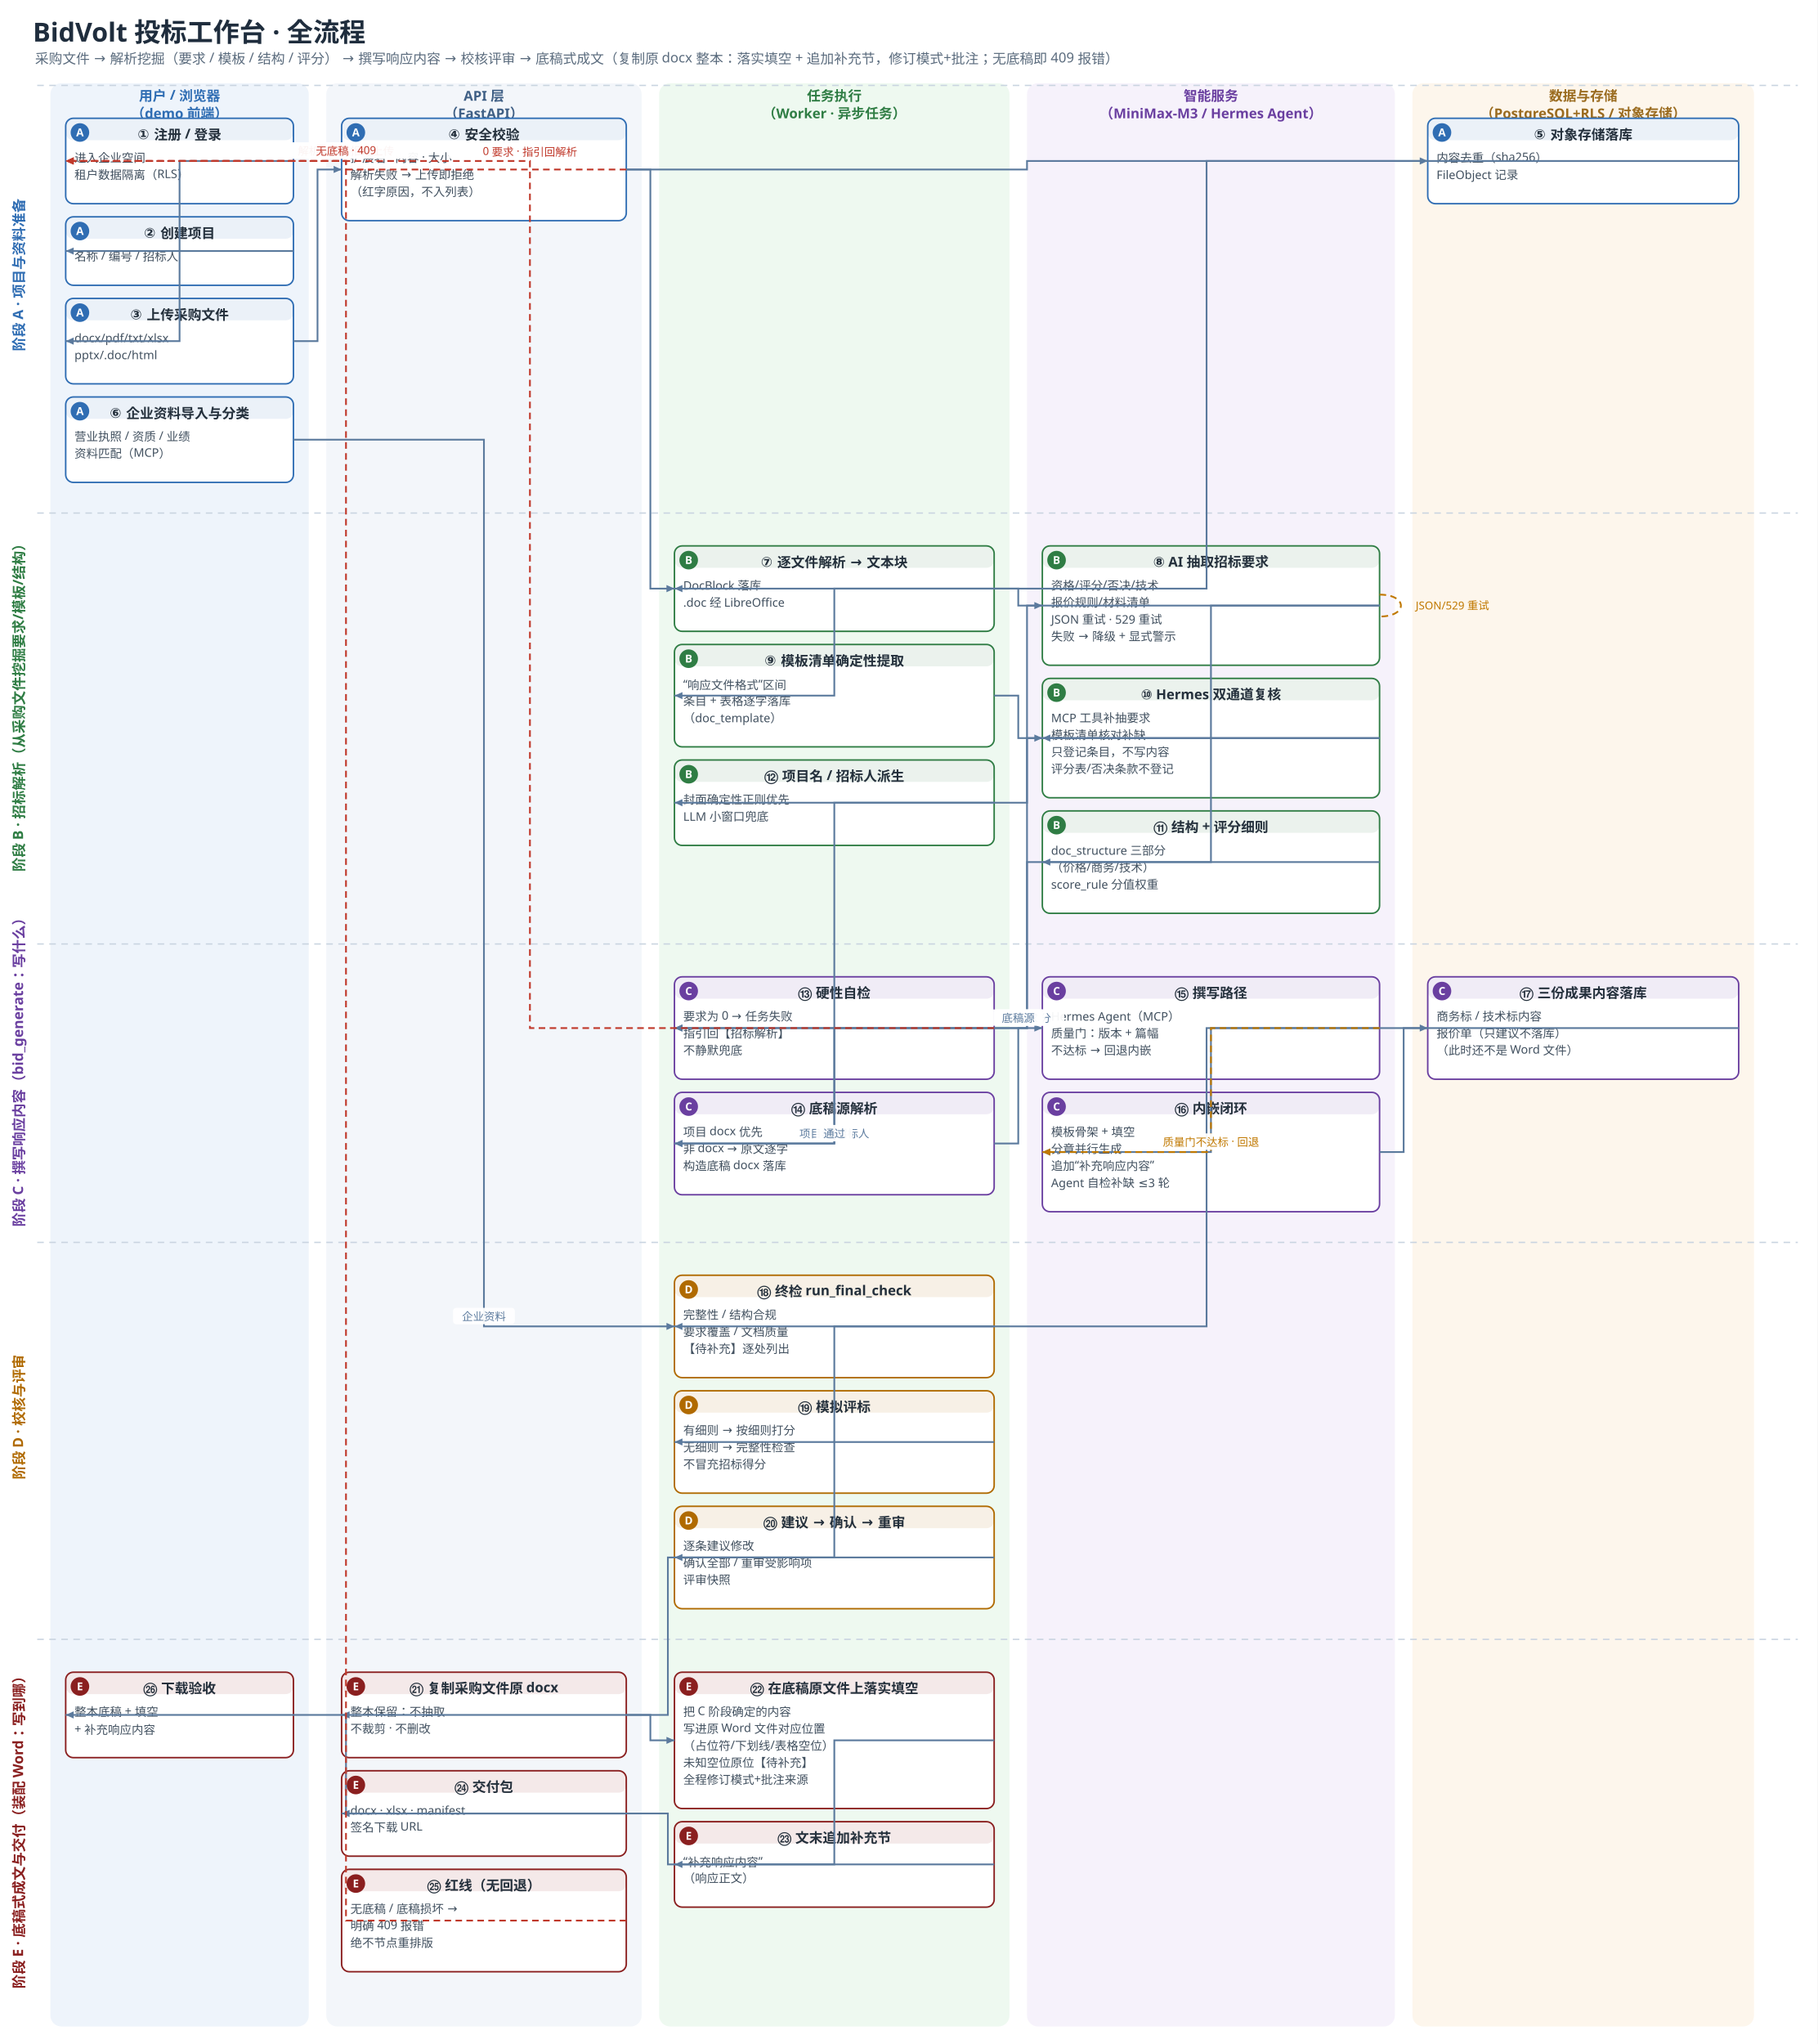
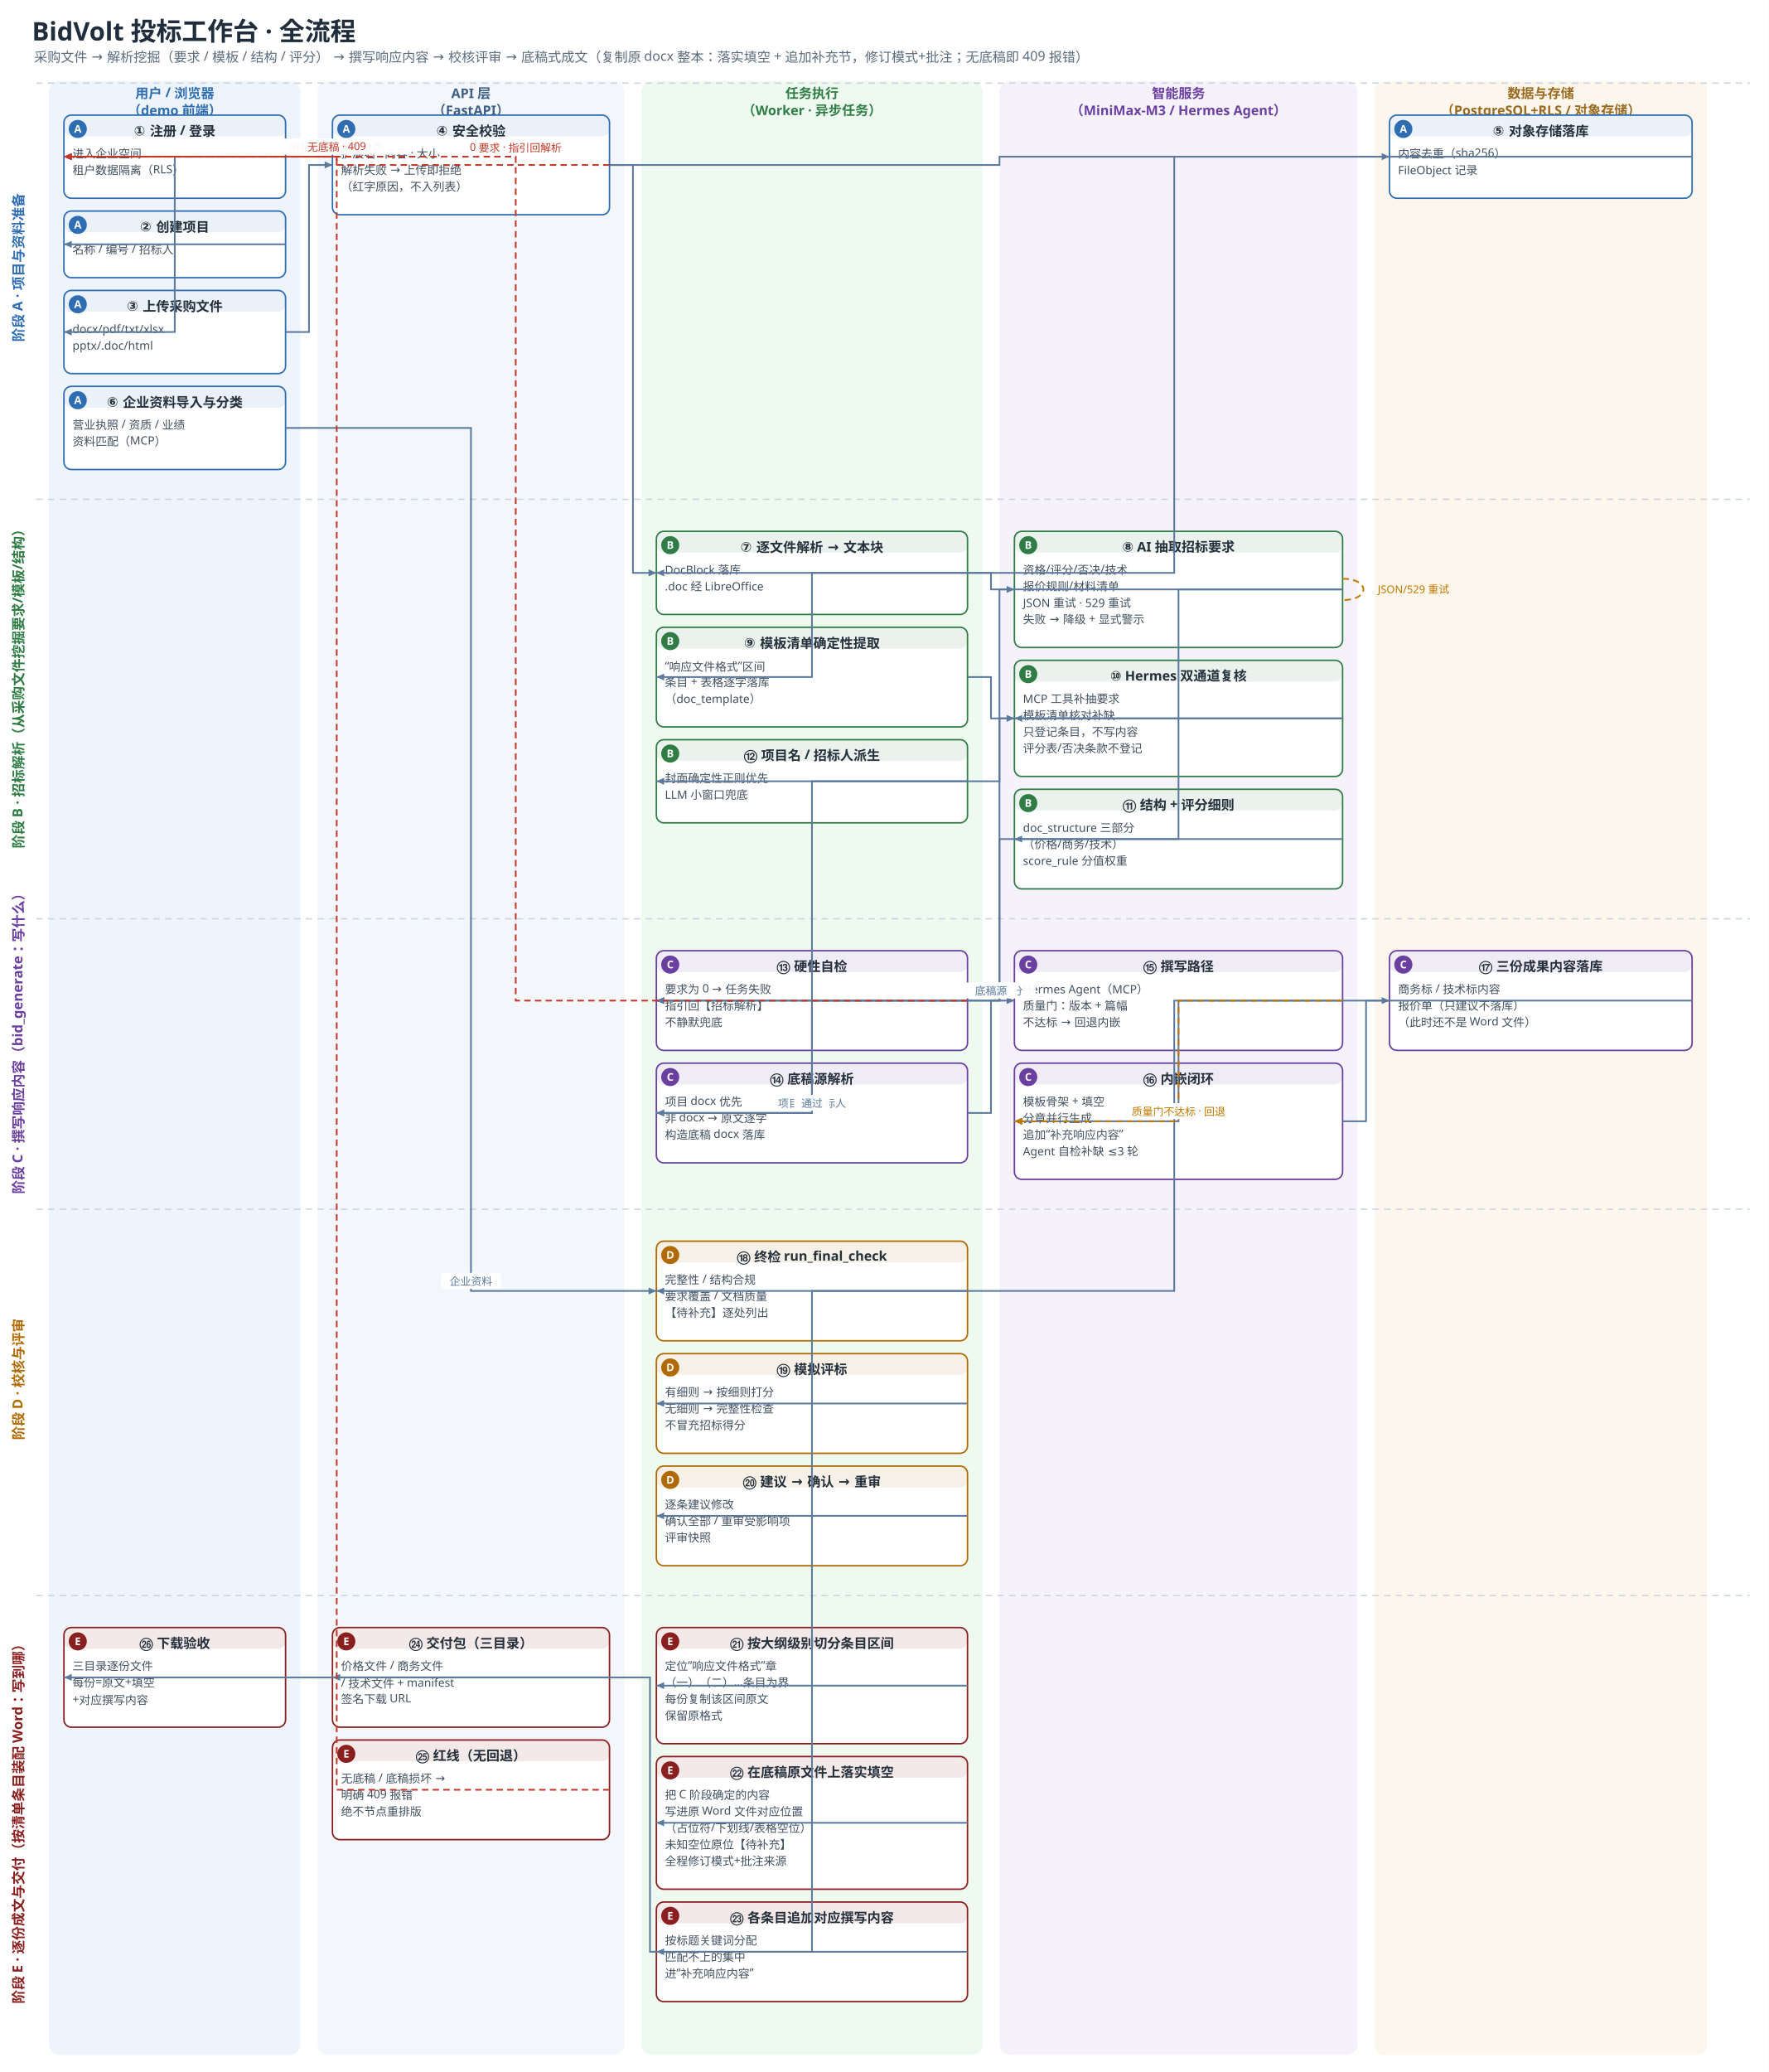
- <svg xmlns="http://www.w3.org/2000/svg" width="1660" height="1866.5" viewBox="0 0 1660 1866.5" font-family="Microsoft YaHei, SimHei, PingFang SC, sans-serif">
-   <rect x="0" y="0" width="1660" height="1866.5" fill="#ffffff" />
+ <svg xmlns="http://www.w3.org/2000/svg" width="1660" height="1944.0" viewBox="0 0 1660 1944.0" font-family="Microsoft YaHei, SimHei, PingFang SC, sans-serif">
+   <rect x="0" y="0" width="1660" height="1944.0" fill="#ffffff" />
  <text x="30" y="38" font-size="24" font-weight="bold" fill="#1f2d3d">BidVolt 投标工作台 · 全流程</text>
  <text x="32" y="58" font-size="12.5" fill="#5a6b7d">采购文件 → 解析挖掘（要求 / 模板 / 结构 / 评分） → 撰写响应内容 → 校核评审 → 底稿式成文（复制原 docx 整本：落实填空 + 追加补充节，修订模式+批注；无底稿即 409 报错）</text>
-   <rect x="46" y="76" width="236" height="1774.5" rx="10" fill="#eef4fb" />
+   <rect x="46" y="76" width="236" height="1852.0" rx="10" fill="#eef4fb" />
  <text x="164.0" y="92" font-size="12.5" font-weight="bold" fill="#2f6db3" text-anchor="middle">用户 / 浏览器</text>
  <text x="164.0" y="108" font-size="12.5" font-weight="bold" fill="#2f6db3" text-anchor="middle">（demo 前端）</text>
-   <rect x="298" y="76" width="288" height="1774.5" rx="10" fill="#f3f6fa" />
+   <rect x="298" y="76" width="288" height="1852.0" rx="10" fill="#f3f6fa" />
  <text x="442.0" y="92" font-size="12.5" font-weight="bold" fill="#3f5f85" text-anchor="middle">API 层</text>
  <text x="442.0" y="108" font-size="12.5" font-weight="bold" fill="#3f5f85" text-anchor="middle">（FastAPI）</text>
-   <rect x="602" y="76" width="320" height="1774.5" rx="10" fill="#eef9f0" />
+   <rect x="602" y="76" width="320" height="1852.0" rx="10" fill="#eef9f0" />
  <text x="762.0" y="92" font-size="12.5" font-weight="bold" fill="#2f7d44" text-anchor="middle">任务执行</text>
  <text x="762.0" y="108" font-size="12.5" font-weight="bold" fill="#2f7d44" text-anchor="middle">（Worker · 异步任务）</text>
-   <rect x="938" y="76" width="336" height="1774.5" rx="10" fill="#f6f2fb" />
+   <rect x="938" y="76" width="336" height="1852.0" rx="10" fill="#f6f2fb" />
  <text x="1106.0" y="92" font-size="12.5" font-weight="bold" fill="#6a3fa0" text-anchor="middle">智能服务</text>
  <text x="1106.0" y="108" font-size="12.5" font-weight="bold" fill="#6a3fa0" text-anchor="middle">（MiniMax-M3 / Hermes Agent）</text>
-   <rect x="1290" y="76" width="312" height="1774.5" rx="10" fill="#fdf6ec" />
+   <rect x="1290" y="76" width="312" height="1852.0" rx="10" fill="#fdf6ec" />
  <text x="1446.0" y="92" font-size="12.5" font-weight="bold" fill="#9a6b1f" text-anchor="middle">数据与存储</text>
  <text x="1446.0" y="108" font-size="12.5" font-weight="bold" fill="#9a6b1f" text-anchor="middle">（PostgreSQL+RLS / 对象存储）</text>
  <line x1="34" y1="78.0" x2="1642" y2="78.0" stroke="#c9d4e0" stroke-width="1.2" stroke-dasharray="6 5" />
  <text transform="rotate(-90 22 251)" x="22" y="251" font-size="13" font-weight="bold" fill="#2f6db3" text-anchor="middle">阶段 A · 项目与资料准备</text>
  <line x1="34" y1="468.5" x2="1642" y2="468.5" stroke="#c9d4e0" stroke-width="1.2" stroke-dasharray="6 5" />
  <text transform="rotate(-90 22 643)" x="22" y="643" font-size="13" font-weight="bold" fill="#2f7d44" text-anchor="middle">阶段 B · 招标解析（从采购文件挖掘要求/模板/结构）</text>
  <line x1="34" y1="862.0" x2="1642" y2="862.0" stroke="#c9d4e0" stroke-width="1.2" stroke-dasharray="6 5" />
  <text transform="rotate(-90 22 976)" x="22" y="976" font-size="13" font-weight="bold" fill="#6a3fa0" text-anchor="middle">阶段 C · 撰写响应内容（bid_generate：写什么）</text>
  <line x1="34" y1="1134.5" x2="1642" y2="1134.5" stroke="#c9d4e0" stroke-width="1.2" stroke-dasharray="6 5" />
  <text transform="rotate(-90 22 1294)" x="22" y="1294" font-size="13" font-weight="bold" fill="#b06a00" text-anchor="middle">阶段 D · 校核与评审</text>
  <line x1="34" y1="1497.0" x2="1642" y2="1497.0" stroke="#c9d4e0" stroke-width="1.2" stroke-dasharray="6 5" />
-   <text transform="rotate(-90 22 1670)" x="22" y="1670" font-size="13" font-weight="bold" fill="#8a1f1f" text-anchor="middle">阶段 E · 底稿式成文与交付（装配 Word：写到哪）</text>
+   <text transform="rotate(-90 22 1708)" x="22" y="1708" font-size="13" font-weight="bold" fill="#8a1f1f" text-anchor="middle">阶段 E · 逐份成文与交付（按清单条目装配 Word：写到哪）</text>
  <rect x="60" y="108.0" width="208" height="78.0" rx="7" fill="#ffffff" stroke="#2f6db3" stroke-width="1.4" />
  <rect x="60" y="108.0" width="208" height="20" rx="7" fill="#2f6db3" opacity="0.10" />
  <text x="164.0" y="127.0" font-size="12.5" font-weight="bold" fill="#24303c" text-anchor="middle">① 注册 / 登录</text>
  <text x="68" y="148.0" font-size="10.8" fill="#41505f">进入企业空间</text>
  <text x="68" y="163.5" font-size="10.8" fill="#41505f">租户数据隔离（RLS）</text>
  <circle cx="73" cy="121.0" r="8.5" fill="#2f6db3" />
  <text x="73" y="124.5" font-size="10" font-weight="bold" fill="#ffffff" text-anchor="middle">A</text>
  <rect x="60" y="198.0" width="208" height="62.5" rx="7" fill="#ffffff" stroke="#2f6db3" stroke-width="1.4" />
  <rect x="60" y="198.0" width="208" height="20" rx="7" fill="#2f6db3" opacity="0.10" />
  <text x="164.0" y="217.0" font-size="12.5" font-weight="bold" fill="#24303c" text-anchor="middle">② 创建项目</text>
  <text x="68" y="238.0" font-size="10.8" fill="#41505f">名称 / 编号 / 招标人</text>
  <circle cx="73" cy="211.0" r="8.5" fill="#2f6db3" />
  <text x="73" y="214.5" font-size="10" font-weight="bold" fill="#ffffff" text-anchor="middle">A</text>
  <rect x="60" y="272.5" width="208" height="78.0" rx="7" fill="#ffffff" stroke="#2f6db3" stroke-width="1.4" />
  <rect x="60" y="272.5" width="208" height="20" rx="7" fill="#2f6db3" opacity="0.10" />
  <text x="164.0" y="291.5" font-size="12.5" font-weight="bold" fill="#24303c" text-anchor="middle">③ 上传采购文件</text>
  <text x="68" y="312.5" font-size="10.8" fill="#41505f">docx/pdf/txt/xlsx</text>
  <text x="68" y="328.0" font-size="10.8" fill="#41505f">pptx/.doc/html</text>
  <circle cx="73" cy="285.5" r="8.5" fill="#2f6db3" />
  <text x="73" y="289.0" font-size="10" font-weight="bold" fill="#ffffff" text-anchor="middle">A</text>
  <rect x="312" y="108.0" width="260" height="93.5" rx="7" fill="#ffffff" stroke="#2f6db3" stroke-width="1.4" />
  <rect x="312" y="108.0" width="260" height="20" rx="7" fill="#2f6db3" opacity="0.10" />
  <text x="442.0" y="127.0" font-size="12.5" font-weight="bold" fill="#24303c" text-anchor="middle">④ 安全校验</text>
  <text x="320" y="148.0" font-size="10.8" fill="#41505f">扩展名 · 内容 · 大小</text>
  <text x="320" y="163.5" font-size="10.8" fill="#41505f">解析失败 → 上传即拒绝</text>
  <text x="320" y="179.0" font-size="10.8" fill="#41505f">（红字原因，不入列表）</text>
  <circle cx="325" cy="121.0" r="8.5" fill="#2f6db3" />
  <text x="325" y="124.5" font-size="10" font-weight="bold" fill="#ffffff" text-anchor="middle">A</text>
  <rect x="1304" y="108.0" width="284" height="78.0" rx="7" fill="#ffffff" stroke="#2f6db3" stroke-width="1.4" />
  <rect x="1304" y="108.0" width="284" height="20" rx="7" fill="#2f6db3" opacity="0.10" />
  <text x="1446.0" y="127.0" font-size="12.5" font-weight="bold" fill="#24303c" text-anchor="middle">⑤ 对象存储落库</text>
  <text x="1312" y="148.0" font-size="10.8" fill="#41505f">内容去重（sha256）</text>
  <text x="1312" y="163.5" font-size="10.8" fill="#41505f">FileObject 记录</text>
  <circle cx="1317" cy="121.0" r="8.5" fill="#2f6db3" />
  <text x="1317" y="124.5" font-size="10" font-weight="bold" fill="#ffffff" text-anchor="middle">A</text>
  <rect x="60" y="362.5" width="208" height="78.0" rx="7" fill="#ffffff" stroke="#2f6db3" stroke-width="1.4" />
  <rect x="60" y="362.5" width="208" height="20" rx="7" fill="#2f6db3" opacity="0.10" />
  <text x="164.0" y="381.5" font-size="12.5" font-weight="bold" fill="#24303c" text-anchor="middle">⑥ 企业资料导入与分类</text>
  <text x="68" y="402.5" font-size="10.8" fill="#41505f">营业执照 / 资质 / 业绩</text>
  <text x="68" y="418.0" font-size="10.8" fill="#41505f">资料匹配（MCP）</text>
  <circle cx="73" cy="375.5" r="8.5" fill="#2f6db3" />
  <text x="73" y="379.0" font-size="10" font-weight="bold" fill="#ffffff" text-anchor="middle">A</text>
  <rect x="616" y="498.5" width="292" height="78.0" rx="7" fill="#ffffff" stroke="#2f7d44" stroke-width="1.4" />
  <rect x="616" y="498.5" width="292" height="20" rx="7" fill="#2f7d44" opacity="0.10" />
  <text x="762.0" y="517.5" font-size="12.5" font-weight="bold" fill="#24303c" text-anchor="middle">⑦ 逐文件解析 → 文本块</text>
  <text x="624" y="538.5" font-size="10.8" fill="#41505f">DocBlock 落库</text>
  <text x="624" y="554.0" font-size="10.8" fill="#41505f">.doc 经 LibreOffice</text>
  <circle cx="629" cy="511.5" r="8.5" fill="#2f7d44" />
  <text x="629" y="515.0" font-size="10" font-weight="bold" fill="#ffffff" text-anchor="middle">B</text>
  <rect x="952" y="498.5" width="308" height="109.0" rx="7" fill="#ffffff" stroke="#2f7d44" stroke-width="1.4" />
  <rect x="952" y="498.5" width="308" height="20" rx="7" fill="#2f7d44" opacity="0.10" />
  <text x="1106.0" y="517.5" font-size="12.5" font-weight="bold" fill="#24303c" text-anchor="middle">⑧ AI 抽取招标要求</text>
  <text x="960" y="538.5" font-size="10.8" fill="#41505f">资格/评分/否决/技术</text>
  <text x="960" y="554.0" font-size="10.8" fill="#41505f">报价规则/材料清单</text>
  <text x="960" y="569.5" font-size="10.8" fill="#41505f">JSON 重试 · 529 重试</text>
  <text x="960" y="585.0" font-size="10.8" fill="#41505f">失败 → 降级 + 显式警示</text>
  <circle cx="965" cy="511.5" r="8.5" fill="#2f7d44" />
  <text x="965" y="515.0" font-size="10" font-weight="bold" fill="#ffffff" text-anchor="middle">B</text>
  <rect x="616" y="588.5" width="292" height="93.5" rx="7" fill="#ffffff" stroke="#2f7d44" stroke-width="1.4" />
  <rect x="616" y="588.5" width="292" height="20" rx="7" fill="#2f7d44" opacity="0.10" />
  <text x="762.0" y="607.5" font-size="12.5" font-weight="bold" fill="#24303c" text-anchor="middle">⑨ 模板清单确定性提取</text>
  <text x="624" y="628.5" font-size="10.8" fill="#41505f">“响应文件格式”区间</text>
  <text x="624" y="644.0" font-size="10.8" fill="#41505f">条目 + 表格逐字落库</text>
  <text x="624" y="659.5" font-size="10.8" fill="#41505f">（doc_template）</text>
  <circle cx="629" cy="601.5" r="8.5" fill="#2f7d44" />
  <text x="629" y="605.0" font-size="10" font-weight="bold" fill="#ffffff" text-anchor="middle">B</text>
  <rect x="952" y="619.5" width="308" height="109.0" rx="7" fill="#ffffff" stroke="#2f7d44" stroke-width="1.4" />
  <rect x="952" y="619.5" width="308" height="20" rx="7" fill="#2f7d44" opacity="0.10" />
  <text x="1106.0" y="638.5" font-size="12.5" font-weight="bold" fill="#24303c" text-anchor="middle">⑩ Hermes 双通道复核</text>
  <text x="960" y="659.5" font-size="10.8" fill="#41505f">MCP 工具补抽要求</text>
  <text x="960" y="675.0" font-size="10.8" fill="#41505f">模板清单核对补缺</text>
  <text x="960" y="690.5" font-size="10.8" fill="#41505f">只登记条目，不写内容</text>
  <text x="960" y="706.0" font-size="10.8" fill="#41505f">评分表/否决条款不登记</text>
  <circle cx="965" cy="632.5" r="8.5" fill="#2f7d44" />
  <text x="965" y="636.0" font-size="10" font-weight="bold" fill="#ffffff" text-anchor="middle">B</text>
  <rect x="952" y="740.5" width="308" height="93.5" rx="7" fill="#ffffff" stroke="#2f7d44" stroke-width="1.4" />
  <rect x="952" y="740.5" width="308" height="20" rx="7" fill="#2f7d44" opacity="0.10" />
  <text x="1106.0" y="759.5" font-size="12.5" font-weight="bold" fill="#24303c" text-anchor="middle">⑪ 结构 + 评分细则</text>
  <text x="960" y="780.5" font-size="10.8" fill="#41505f">doc_structure 三部分</text>
  <text x="960" y="796.0" font-size="10.8" fill="#41505f">（价格/商务/技术）</text>
  <text x="960" y="811.5" font-size="10.8" fill="#41505f">score_rule 分值权重</text>
  <circle cx="965" cy="753.5" r="8.5" fill="#2f7d44" />
  <text x="965" y="757.0" font-size="10" font-weight="bold" fill="#ffffff" text-anchor="middle">B</text>
  <rect x="616" y="694.0" width="292" height="78.0" rx="7" fill="#ffffff" stroke="#2f7d44" stroke-width="1.4" />
  <rect x="616" y="694.0" width="292" height="20" rx="7" fill="#2f7d44" opacity="0.10" />
  <text x="762.0" y="713.0" font-size="12.5" font-weight="bold" fill="#24303c" text-anchor="middle">⑫ 项目名 / 招标人派生</text>
  <text x="624" y="734.0" font-size="10.8" fill="#41505f">封面确定性正则优先</text>
  <text x="624" y="749.5" font-size="10.8" fill="#41505f">LLM 小窗口兜底</text>
  <circle cx="629" cy="707.0" r="8.5" fill="#2f7d44" />
  <text x="629" y="710.5" font-size="10" font-weight="bold" fill="#ffffff" text-anchor="middle">B</text>
  <rect x="616" y="892.0" width="292" height="93.5" rx="7" fill="#ffffff" stroke="#6a3fa0" stroke-width="1.4" />
  <rect x="616" y="892.0" width="292" height="20" rx="7" fill="#6a3fa0" opacity="0.10" />
  <text x="762.0" y="911.0" font-size="12.5" font-weight="bold" fill="#24303c" text-anchor="middle">⑬ 硬性自检</text>
  <text x="624" y="932.0" font-size="10.8" fill="#41505f">要求为 0 → 任务失败</text>
  <text x="624" y="947.5" font-size="10.8" fill="#41505f">指引回【招标解析】</text>
  <text x="624" y="963.0" font-size="10.8" fill="#41505f">不静默兜底</text>
  <circle cx="629" cy="905.0" r="8.5" fill="#6a3fa0" />
  <text x="629" y="908.5" font-size="10" font-weight="bold" fill="#ffffff" text-anchor="middle">C</text>
  <rect x="616" y="997.5" width="292" height="93.5" rx="7" fill="#ffffff" stroke="#6a3fa0" stroke-width="1.4" />
  <rect x="616" y="997.5" width="292" height="20" rx="7" fill="#6a3fa0" opacity="0.10" />
  <text x="762.0" y="1016.5" font-size="12.5" font-weight="bold" fill="#24303c" text-anchor="middle">⑭ 底稿源解析</text>
  <text x="624" y="1037.5" font-size="10.8" fill="#41505f">项目 docx 优先</text>
  <text x="624" y="1053.0" font-size="10.8" fill="#41505f">非 docx → 原文逐字</text>
  <text x="624" y="1068.5" font-size="10.8" fill="#41505f">构造底稿 docx 落库</text>
  <circle cx="629" cy="1010.5" r="8.5" fill="#6a3fa0" />
  <text x="629" y="1014.0" font-size="10" font-weight="bold" fill="#ffffff" text-anchor="middle">C</text>
  <rect x="952" y="892.0" width="308" height="93.5" rx="7" fill="#ffffff" stroke="#6a3fa0" stroke-width="1.4" />
  <rect x="952" y="892.0" width="308" height="20" rx="7" fill="#6a3fa0" opacity="0.10" />
  <text x="1106.0" y="911.0" font-size="12.5" font-weight="bold" fill="#24303c" text-anchor="middle">⑮ 撰写路径</text>
  <text x="960" y="932.0" font-size="10.8" fill="#41505f">Hermes Agent（MCP）</text>
  <text x="960" y="947.5" font-size="10.8" fill="#41505f">质量门：版本 + 篇幅</text>
  <text x="960" y="963.0" font-size="10.8" fill="#41505f">不达标 → 回退内嵌</text>
  <circle cx="965" cy="905.0" r="8.5" fill="#6a3fa0" />
  <text x="965" y="908.5" font-size="10" font-weight="bold" fill="#ffffff" text-anchor="middle">C</text>
  <rect x="952" y="997.5" width="308" height="109.0" rx="7" fill="#ffffff" stroke="#6a3fa0" stroke-width="1.4" />
  <rect x="952" y="997.5" width="308" height="20" rx="7" fill="#6a3fa0" opacity="0.10" />
  <text x="1106.0" y="1016.5" font-size="12.5" font-weight="bold" fill="#24303c" text-anchor="middle">⑯ 内嵌闭环</text>
  <text x="960" y="1037.5" font-size="10.8" fill="#41505f">模板骨架 + 填空</text>
  <text x="960" y="1053.0" font-size="10.8" fill="#41505f">分章并行生成</text>
  <text x="960" y="1068.5" font-size="10.8" fill="#41505f">追加“补充响应内容”</text>
  <text x="960" y="1084.0" font-size="10.8" fill="#41505f">Agent 自检补缺 ≤3 轮</text>
  <circle cx="965" cy="1010.5" r="8.5" fill="#6a3fa0" />
  <text x="965" y="1014.0" font-size="10" font-weight="bold" fill="#ffffff" text-anchor="middle">C</text>
  <rect x="1304" y="892.0" width="284" height="93.5" rx="7" fill="#ffffff" stroke="#6a3fa0" stroke-width="1.4" />
  <rect x="1304" y="892.0" width="284" height="20" rx="7" fill="#6a3fa0" opacity="0.10" />
  <text x="1446.0" y="911.0" font-size="12.5" font-weight="bold" fill="#24303c" text-anchor="middle">⑰ 三份成果内容落库</text>
  <text x="1312" y="932.0" font-size="10.8" fill="#41505f">商务标 / 技术标内容</text>
  <text x="1312" y="947.5" font-size="10.8" fill="#41505f">报价单（只建议不落库）</text>
  <text x="1312" y="963.0" font-size="10.8" fill="#41505f">（此时还不是 Word 文件）</text>
  <circle cx="1317" cy="905.0" r="8.5" fill="#6a3fa0" />
  <text x="1317" y="908.5" font-size="10" font-weight="bold" fill="#ffffff" text-anchor="middle">C</text>
  <rect x="616" y="1164.5" width="292" height="93.5" rx="7" fill="#ffffff" stroke="#b06a00" stroke-width="1.4" />
  <rect x="616" y="1164.5" width="292" height="20" rx="7" fill="#b06a00" opacity="0.10" />
  <text x="762.0" y="1183.5" font-size="12.5" font-weight="bold" fill="#24303c" text-anchor="middle">⑱ 终检 run_final_check</text>
  <text x="624" y="1204.5" font-size="10.8" fill="#41505f">完整性 / 结构合规</text>
  <text x="624" y="1220.0" font-size="10.8" fill="#41505f">要求覆盖 / 文档质量</text>
  <text x="624" y="1235.5" font-size="10.8" fill="#41505f">【待补充】逐处列出</text>
  <circle cx="629" cy="1177.5" r="8.5" fill="#b06a00" />
  <text x="629" y="1181.0" font-size="10" font-weight="bold" fill="#ffffff" text-anchor="middle">D</text>
  <rect x="616" y="1270.0" width="292" height="93.5" rx="7" fill="#ffffff" stroke="#b06a00" stroke-width="1.4" />
  <rect x="616" y="1270.0" width="292" height="20" rx="7" fill="#b06a00" opacity="0.10" />
  <text x="762.0" y="1289.0" font-size="12.5" font-weight="bold" fill="#24303c" text-anchor="middle">⑲ 模拟评标</text>
  <text x="624" y="1310.0" font-size="10.8" fill="#41505f">有细则 → 按细则打分</text>
  <text x="624" y="1325.5" font-size="10.8" fill="#41505f">无细则 → 完整性检查</text>
  <text x="624" y="1341.0" font-size="10.8" fill="#41505f">不冒充招标得分</text>
  <circle cx="629" cy="1283.0" r="8.5" fill="#b06a00" />
  <text x="629" y="1286.5" font-size="10" font-weight="bold" fill="#ffffff" text-anchor="middle">D</text>
  <rect x="616" y="1375.5" width="292" height="93.5" rx="7" fill="#ffffff" stroke="#b06a00" stroke-width="1.4" />
  <rect x="616" y="1375.5" width="292" height="20" rx="7" fill="#b06a00" opacity="0.10" />
  <text x="762.0" y="1394.5" font-size="12.5" font-weight="bold" fill="#24303c" text-anchor="middle">⑳ 建议 → 确认 → 重审</text>
  <text x="624" y="1415.5" font-size="10.8" fill="#41505f">逐条建议修改</text>
  <text x="624" y="1431.0" font-size="10.8" fill="#41505f">确认全部 / 重审受影响项</text>
  <text x="624" y="1446.5" font-size="10.8" fill="#41505f">评审快照</text>
  <circle cx="629" cy="1388.5" r="8.5" fill="#b06a00" />
  <text x="629" y="1392.0" font-size="10" font-weight="bold" fill="#ffffff" text-anchor="middle">D</text>
-   <rect x="312" y="1527.0" width="260" height="78.0" rx="7" fill="#ffffff" stroke="#8a1f1f" stroke-width="1.4" />
+   <rect x="616" y="1527.0" width="292" height="109.0" rx="7" fill="#ffffff" stroke="#8a1f1f" stroke-width="1.4" />
+   <rect x="616" y="1527.0" width="292" height="20" rx="7" fill="#8a1f1f" opacity="0.10" />
+   <text x="762.0" y="1546.0" font-size="12.5" font-weight="bold" fill="#24303c" text-anchor="middle">㉑ 按大纲级别切分条目区间</text>
+   <text x="624" y="1567.0" font-size="10.8" fill="#41505f">定位“响应文件格式”章</text>
+   <text x="624" y="1582.5" font-size="10.8" fill="#41505f">（一）（二）…条目为界</text>
+   <text x="624" y="1598.0" font-size="10.8" fill="#41505f">每份复制该区间原文</text>
+   <text x="624" y="1613.5" font-size="10.8" fill="#41505f">保留原格式</text>
+   <circle cx="629" cy="1540.0" r="8.5" fill="#8a1f1f" />
+   <text x="629" y="1543.5" font-size="10" font-weight="bold" fill="#ffffff" text-anchor="middle">E</text>
+   <rect x="616" y="1648.0" width="292" height="124.5" rx="7" fill="#ffffff" stroke="#8a1f1f" stroke-width="1.4" />
+   <rect x="616" y="1648.0" width="292" height="20" rx="7" fill="#8a1f1f" opacity="0.10" />
+   <text x="762.0" y="1667.0" font-size="12.5" font-weight="bold" fill="#24303c" text-anchor="middle">㉒ 在底稿原文件上落实填空</text>
+   <text x="624" y="1688.0" font-size="10.8" fill="#41505f">把 C 阶段确定的内容</text>
+   <text x="624" y="1703.5" font-size="10.8" fill="#41505f">写进原 Word 文件对应位置</text>
+   <text x="624" y="1719.0" font-size="10.8" fill="#41505f">（占位符/下划线/表格空位）</text>
+   <text x="624" y="1734.5" font-size="10.8" fill="#41505f">未知空位原位【待补充】</text>
+   <text x="624" y="1750.0" font-size="10.8" fill="#41505f">全程修订模式+批注来源</text>
+   <circle cx="629" cy="1661.0" r="8.5" fill="#8a1f1f" />
+   <text x="629" y="1664.5" font-size="10" font-weight="bold" fill="#ffffff" text-anchor="middle">E</text>
+   <rect x="616" y="1784.5" width="292" height="93.5" rx="7" fill="#ffffff" stroke="#8a1f1f" stroke-width="1.4" />
+   <rect x="616" y="1784.5" width="292" height="20" rx="7" fill="#8a1f1f" opacity="0.10" />
+   <text x="762.0" y="1803.5" font-size="12.5" font-weight="bold" fill="#24303c" text-anchor="middle">㉓ 各条目追加对应撰写内容</text>
+   <text x="624" y="1824.5" font-size="10.8" fill="#41505f">按标题关键词分配</text>
+   <text x="624" y="1840.0" font-size="10.8" fill="#41505f">匹配不上的集中</text>
+   <text x="624" y="1855.5" font-size="10.8" fill="#41505f">进“补充响应内容”</text>
+   <circle cx="629" cy="1797.5" r="8.5" fill="#8a1f1f" />
+   <text x="629" y="1801.0" font-size="10" font-weight="bold" fill="#ffffff" text-anchor="middle">E</text>
+   <rect x="312" y="1527.0" width="260" height="93.5" rx="7" fill="#ffffff" stroke="#8a1f1f" stroke-width="1.4" />
  <rect x="312" y="1527.0" width="260" height="20" rx="7" fill="#8a1f1f" opacity="0.10" />
-   <text x="442.0" y="1546.0" font-size="12.5" font-weight="bold" fill="#24303c" text-anchor="middle">㉑ 复制采购文件原 docx</text>
-   <text x="320" y="1567.0" font-size="10.8" fill="#41505f">整本保留：不抽取</text>
-   <text x="320" y="1582.5" font-size="10.8" fill="#41505f">不裁剪 · 不删改</text>
+   <text x="442.0" y="1546.0" font-size="12.5" font-weight="bold" fill="#24303c" text-anchor="middle">㉔ 交付包（三目录）</text>
+   <text x="320" y="1567.0" font-size="10.8" fill="#41505f">价格文件 / 商务文件</text>
+   <text x="320" y="1582.5" font-size="10.8" fill="#41505f">/ 技术文件 + manifest</text>
+   <text x="320" y="1598.0" font-size="10.8" fill="#41505f">签名下载 URL</text>
  <circle cx="325" cy="1540.0" r="8.5" fill="#8a1f1f" />
  <text x="325" y="1543.5" font-size="10" font-weight="bold" fill="#ffffff" text-anchor="middle">E</text>
-   <rect x="616" y="1527.0" width="292" height="124.5" rx="7" fill="#ffffff" stroke="#8a1f1f" stroke-width="1.4" />
-   <rect x="616" y="1527.0" width="292" height="20" rx="7" fill="#8a1f1f" opacity="0.10" />
-   <text x="762.0" y="1546.0" font-size="12.5" font-weight="bold" fill="#24303c" text-anchor="middle">㉒ 在底稿原文件上落实填空</text>
-   <text x="624" y="1567.0" font-size="10.8" fill="#41505f">把 C 阶段确定的内容</text>
-   <text x="624" y="1582.5" font-size="10.8" fill="#41505f">写进原 Word 文件对应位置</text>
-   <text x="624" y="1598.0" font-size="10.8" fill="#41505f">（占位符/下划线/表格空位）</text>
-   <text x="624" y="1613.5" font-size="10.8" fill="#41505f">未知空位原位【待补充】</text>
-   <text x="624" y="1629.0" font-size="10.8" fill="#41505f">全程修订模式+批注来源</text>
-   <circle cx="629" cy="1540.0" r="8.5" fill="#8a1f1f" />
-   <text x="629" y="1543.5" font-size="10" font-weight="bold" fill="#ffffff" text-anchor="middle">E</text>
-   <rect x="616" y="1663.5" width="292" height="78.0" rx="7" fill="#ffffff" stroke="#8a1f1f" stroke-width="1.4" />
-   <rect x="616" y="1663.5" width="292" height="20" rx="7" fill="#8a1f1f" opacity="0.10" />
-   <text x="762.0" y="1682.5" font-size="12.5" font-weight="bold" fill="#24303c" text-anchor="middle">㉓ 文末追加补充节</text>
-   <text x="624" y="1703.5" font-size="10.8" fill="#41505f">“补充响应内容”</text>
-   <text x="624" y="1719.0" font-size="10.8" fill="#41505f">（响应正文）</text>
-   <circle cx="629" cy="1676.5" r="8.5" fill="#8a1f1f" />
-   <text x="629" y="1680.0" font-size="10" font-weight="bold" fill="#ffffff" text-anchor="middle">E</text>
-   <rect x="312" y="1617.0" width="260" height="78.0" rx="7" fill="#ffffff" stroke="#8a1f1f" stroke-width="1.4" />
-   <rect x="312" y="1617.0" width="260" height="20" rx="7" fill="#8a1f1f" opacity="0.10" />
-   <text x="442.0" y="1636.0" font-size="12.5" font-weight="bold" fill="#24303c" text-anchor="middle">㉔ 交付包</text>
-   <text x="320" y="1657.0" font-size="10.8" fill="#41505f">docx · xlsx · manifest</text>
-   <text x="320" y="1672.5" font-size="10.8" fill="#41505f">签名下载 URL</text>
-   <circle cx="325" cy="1630.0" r="8.5" fill="#8a1f1f" />
-   <text x="325" y="1633.5" font-size="10" font-weight="bold" fill="#ffffff" text-anchor="middle">E</text>
-   <rect x="312" y="1707.0" width="260" height="93.5" rx="7" fill="#ffffff" stroke="#8a1f1f" stroke-width="1.4" />
-   <rect x="312" y="1707.0" width="260" height="20" rx="7" fill="#8a1f1f" opacity="0.10" />
-   <text x="442.0" y="1726.0" font-size="12.5" font-weight="bold" fill="#24303c" text-anchor="middle">㉕ 红线（无回退）</text>
-   <text x="320" y="1747.0" font-size="10.8" fill="#41505f">无底稿 / 底稿损坏 →</text>
-   <text x="320" y="1762.5" font-size="10.8" fill="#41505f">明确 409 报错</text>
-   <text x="320" y="1778.0" font-size="10.8" fill="#41505f">绝不节点重排版</text>
-   <circle cx="325" cy="1720.0" r="8.5" fill="#8a1f1f" />
-   <text x="325" y="1723.5" font-size="10" font-weight="bold" fill="#ffffff" text-anchor="middle">E</text>
-   <rect x="60" y="1527.0" width="208" height="78.0" rx="7" fill="#ffffff" stroke="#8a1f1f" stroke-width="1.4" />
+   <rect x="312" y="1632.5" width="260" height="93.5" rx="7" fill="#ffffff" stroke="#8a1f1f" stroke-width="1.4" />
+   <rect x="312" y="1632.5" width="260" height="20" rx="7" fill="#8a1f1f" opacity="0.10" />
+   <text x="442.0" y="1651.5" font-size="12.5" font-weight="bold" fill="#24303c" text-anchor="middle">㉕ 红线（无回退）</text>
+   <text x="320" y="1672.5" font-size="10.8" fill="#41505f">无底稿 / 底稿损坏 →</text>
+   <text x="320" y="1688.0" font-size="10.8" fill="#41505f">明确 409 报错</text>
+   <text x="320" y="1703.5" font-size="10.8" fill="#41505f">绝不节点重排版</text>
+   <circle cx="325" cy="1645.5" r="8.5" fill="#8a1f1f" />
+   <text x="325" y="1649.0" font-size="10" font-weight="bold" fill="#ffffff" text-anchor="middle">E</text>
+   <rect x="60" y="1527.0" width="208" height="93.5" rx="7" fill="#ffffff" stroke="#8a1f1f" stroke-width="1.4" />
  <rect x="60" y="1527.0" width="208" height="20" rx="7" fill="#8a1f1f" opacity="0.10" />
  <text x="164.0" y="1546.0" font-size="12.5" font-weight="bold" fill="#24303c" text-anchor="middle">㉖ 下载验收</text>
-   <text x="68" y="1567.0" font-size="10.8" fill="#41505f">整本底稿 + 填空</text>
-   <text x="68" y="1582.5" font-size="10.8" fill="#41505f">+ 补充响应内容</text>
+   <text x="68" y="1567.0" font-size="10.8" fill="#41505f">三目录逐份文件</text>
+   <text x="68" y="1582.5" font-size="10.8" fill="#41505f">每份=原文+填空</text>
+   <text x="68" y="1598.0" font-size="10.8" fill="#41505f">+对应撰写内容</text>
  <circle cx="73" cy="1540.0" r="8.5" fill="#8a1f1f" />
  <text x="73" y="1543.5" font-size="10" font-weight="bold" fill="#ffffff" text-anchor="middle">E</text>
  <path d="M 268.0,147.0 L 164.0,147.0 L 164.0,229.2 L 60.0,229.2" fill="none" stroke="#5b7a9d" stroke-width="1.6" />
  <polygon points="60.0,229.2 67.3,226.0 67.3,232.5" fill="#5b7a9d" />
  <path d="M 268.0,229.2 L 164.0,229.2 L 164.0,311.5 L 60.0,311.5" fill="none" stroke="#5b7a9d" stroke-width="1.6" />
  <polygon points="60.0,311.5 67.3,308.2 67.3,314.8" fill="#5b7a9d" />
  <path d="M 268.0,311.5 L 290.0,311.5 L 290.0,154.8 L 312.0,154.8" fill="none" stroke="#5b7a9d" stroke-width="1.6" />
  <polygon points="312.0,154.8 304.7,158.0 304.7,151.5" fill="#5b7a9d" />
  <path d="M 572.0,154.8 L 938.0,154.8 L 938.0,147.0 L 1304.0,147.0" fill="none" stroke="#5b7a9d" stroke-width="1.6" />
  <polygon points="1304.0,147.0 1296.7,150.3 1296.7,143.7" fill="#5b7a9d" />
  <path d="M 572.0,154.8 L 594.0,154.8 L 594.0,537.5 L 616.0,537.5" fill="none" stroke="#5b7a9d" stroke-width="1.6" />
  <polygon points="616.0,537.5 608.7,540.8 608.7,534.2" fill="#5b7a9d" />
  <path d="M 1588.0,147.0 L 1102.0,147.0 L 1102.0,537.5 L 616.0,537.5" fill="none" stroke="#5b7a9d" stroke-width="1.6" />
  <polygon points="616.0,537.5 623.3,534.2 623.3,540.8" fill="#5b7a9d" />
  <path d="M 268.0,401.5 L 442.0,401.5 L 442.0,1211.2 L 616.0,1211.2" fill="none" stroke="#5b7a9d" stroke-width="1.6" />
  <polygon points="616.0,1211.2 608.7,1214.5 608.7,1208.0" fill="#5b7a9d" />
  <rect x="413.8" y="1194.25" width="56.4" height="15" rx="3" fill="#ffffff" opacity="0.94" />
  <text x="442.0" y="1205.75" font-size="10" fill="#5b7a9d" text-anchor="middle">企业资料</text>
  <path d="M 908.0,537.5 L 930.0,537.5 L 930.0,553.0 L 952.0,553.0" fill="none" stroke="#5b7a9d" stroke-width="1.6" />
  <polygon points="952.0,553.0 944.7,556.3 944.7,549.7" fill="#5b7a9d" />
  <path d="M 908.0,537.5 L 762.0,537.5 L 762.0,635.2 L 616.0,635.2" fill="none" stroke="#5b7a9d" stroke-width="1.6" />
  <polygon points="616.0,635.2 623.3,632.0 623.3,638.5" fill="#5b7a9d" />
  <path d="M 908.0,635.2 L 930.0,635.2 L 930.0,674.0 L 952.0,674.0" fill="none" stroke="#5b7a9d" stroke-width="1.6" />
  <polygon points="952.0,674.0 944.7,677.3 944.7,670.7" fill="#5b7a9d" />
  <path d="M 1260.0,553.0 L 1106.0,553.0 L 1106.0,674.0 L 952.0,674.0" fill="none" stroke="#5b7a9d" stroke-width="1.6" />
  <polygon points="952.0,674.0 959.3,670.7 959.3,677.3" fill="#5b7a9d" />
  <path d="M 1260.0,674.0 L 1106.0,674.0 L 1106.0,787.2 L 952.0,787.2" fill="none" stroke="#5b7a9d" stroke-width="1.6" />
  <polygon points="952.0,787.2 959.3,784.0 959.3,790.5" fill="#5b7a9d" />
  <path d="M 1260.0,674.0 L 938.0,674.0 L 938.0,733.0 L 616.0,733.0" fill="none" stroke="#5b7a9d" stroke-width="1.6" />
  <polygon points="616.0,733.0 623.3,729.7 623.3,736.3" fill="#5b7a9d" />
  <path d="M 1260.0,787.2 L 938.0,787.2 L 938.0,938.8 L 616.0,938.8" fill="none" stroke="#5b7a9d" stroke-width="1.6" />
  <polygon points="616.0,938.8 623.3,935.5 623.3,942.0" fill="#5b7a9d" />
  <rect x="904.0" y="921.75" width="68.0" height="15" rx="3" fill="#ffffff" opacity="0.94" />
  <text x="938.0" y="933.25" font-size="10" fill="#5b7a9d" text-anchor="middle">结构/评分</text>
  <path d="M 1260.0,553.0 L 938.0,553.0 L 938.0,938.8 L 616.0,938.8" fill="none" stroke="#5b7a9d" stroke-width="1.6" />
  <polygon points="616.0,938.8 623.3,935.5 623.3,942.0" fill="#5b7a9d" />
  <rect x="921.4" y="921.75" width="33.2" height="15" rx="3" fill="#ffffff" opacity="0.94" />
  <text x="938.0" y="933.25" font-size="10" fill="#5b7a9d" text-anchor="middle">要求</text>
  <path d="M 908.0,733.0 L 762.0,733.0 L 762.0,1044.2 L 616.0,1044.2" fill="none" stroke="#5b7a9d" stroke-width="1.6" />
  <polygon points="616.0,1044.2 623.3,1041.0 623.3,1047.5" fill="#5b7a9d" />
  <rect x="716.4" y="1027.25" width="91.2" height="15" rx="3" fill="#ffffff" opacity="0.94" />
  <text x="762.0" y="1038.75" font-size="10" fill="#5b7a9d" text-anchor="middle">项目名/招标人</text>
  <path d="M 908.0,938.8 L 762.0,938.8 L 762.0,1044.2 L 616.0,1044.2" fill="none" stroke="#5b7a9d" stroke-width="1.6" />
  <polygon points="616.0,1044.2 623.3,1041.0 623.3,1047.5" fill="#5b7a9d" />
  <rect x="745.4" y="1027.25" width="33.2" height="15" rx="3" fill="#ffffff" opacity="0.94" />
  <text x="762.0" y="1038.75" font-size="10" fill="#5b7a9d" text-anchor="middle">通过</text>
  <path d="M 908.0,1044.2 L 930.0,1044.2 L 930.0,938.8 L 952.0,938.8" fill="none" stroke="#5b7a9d" stroke-width="1.6" />
  <polygon points="952.0,938.8 944.7,942.0 944.7,935.5" fill="#5b7a9d" />
  <rect x="907.6" y="921.75" width="44.8" height="15" rx="3" fill="#ffffff" opacity="0.94" />
  <text x="930.0" y="933.25" font-size="10" fill="#5b7a9d" text-anchor="middle">底稿源</text>
  <path d="M 1260.0,938.8 L 1106.0,938.8 L 1106.0,1052.0 L 952.0,1052.0" fill="none" stroke="#5b7a9d" stroke-width="1.6" />
  <polygon points="952.0,1052.0 959.3,1048.7 959.3,1055.3" fill="#5b7a9d" />
  <path d="M 1260.0,1052.0 L 1282.0,1052.0 L 1282.0,938.8 L 1304.0,938.8" fill="none" stroke="#5b7a9d" stroke-width="1.6" />
  <polygon points="1304.0,938.8 1296.7,942.0 1296.7,935.5" fill="#5b7a9d" />
  <path d="M 1588.0,938.8 L 1102.0,938.8 L 1102.0,1211.2 L 616.0,1211.2" fill="none" stroke="#5b7a9d" stroke-width="1.6" />
  <polygon points="616.0,1211.2 623.3,1208.0 623.3,1214.5" fill="#5b7a9d" />
  <path d="M 908.0,1211.2 L 762.0,1211.2 L 762.0,1316.8 L 616.0,1316.8" fill="none" stroke="#5b7a9d" stroke-width="1.6" />
  <polygon points="616.0,1316.8 623.3,1313.5 623.3,1320.0" fill="#5b7a9d" />
  <path d="M 908.0,1316.8 L 762.0,1316.8 L 762.0,1422.2 L 616.0,1422.2" fill="none" stroke="#5b7a9d" stroke-width="1.6" />
  <polygon points="616.0,1422.2 623.3,1419.0 623.3,1425.5" fill="#5b7a9d" />
-   <path d="M 908.0,1422.2 L 610.0,1422.2 L 610.0,1566.0 L 312.0,1566.0" fill="none" stroke="#5b7a9d" stroke-width="1.6" />
-   <polygon points="312.0,1566.0 319.3,1562.7 319.3,1569.3" fill="#5b7a9d" />
-   <path d="M 572.0,1566.0 L 594.0,1566.0 L 594.0,1589.2 L 616.0,1589.2" fill="none" stroke="#5b7a9d" stroke-width="1.6" />
-   <polygon points="616.0,1589.2 608.7,1592.5 608.7,1586.0" fill="#5b7a9d" />
-   <path d="M 908.0,1589.2 L 762.0,1589.2 L 762.0,1702.5 L 616.0,1702.5" fill="none" stroke="#5b7a9d" stroke-width="1.6" />
-   <polygon points="616.0,1702.5 623.3,1699.2 623.3,1705.8" fill="#5b7a9d" />
-   <path d="M 908.0,1702.5 L 610.0,1702.5 L 610.0,1656.0 L 312.0,1656.0" fill="none" stroke="#5b7a9d" stroke-width="1.6" />
-   <polygon points="312.0,1656.0 319.3,1652.7 319.3,1659.3" fill="#5b7a9d" />
-   <path d="M 572.0,1656.0 L 316.0,1656.0 L 316.0,1566.0 L 60.0,1566.0" fill="none" stroke="#5b7a9d" stroke-width="1.6" />
-   <polygon points="60.0,1566.0 67.3,1562.7 67.3,1569.3" fill="#5b7a9d" />
+   <path d="M 908.0,1422.2 L 762.0,1422.2 L 762.0,1581.5 L 616.0,1581.5" fill="none" stroke="#5b7a9d" stroke-width="1.6" />
+   <polygon points="616.0,1581.5 623.3,1578.2 623.3,1584.8" fill="#5b7a9d" />
+   <path d="M 908.0,1581.5 L 762.0,1581.5 L 762.0,1710.2 L 616.0,1710.2" fill="none" stroke="#5b7a9d" stroke-width="1.6" />
+   <polygon points="616.0,1710.2 623.3,1707.0 623.3,1713.5" fill="#5b7a9d" />
+   <path d="M 908.0,1710.2 L 762.0,1710.2 L 762.0,1831.2 L 616.0,1831.2" fill="none" stroke="#5b7a9d" stroke-width="1.6" />
+   <polygon points="616.0,1831.2 623.3,1828.0 623.3,1834.5" fill="#5b7a9d" />
+   <path d="M 908.0,1831.2 L 610.0,1831.2 L 610.0,1573.8 L 312.0,1573.8" fill="none" stroke="#5b7a9d" stroke-width="1.6" />
+   <polygon points="312.0,1573.8 319.3,1570.5 319.3,1577.0" fill="#5b7a9d" />
+   <path d="M 572.0,1573.8 L 60.0,1573.8" fill="none" stroke="#5b7a9d" stroke-width="1.6" />
+   <polygon points="60.0,1573.8 67.3,1570.5 67.3,1577.0" fill="#5b7a9d" />
  <path d="M 572.0,154.8 L 316.0,154.8 L 316.0,147.0 L 60.0,147.0" fill="none" stroke="#c0392b" stroke-width="1.6" stroke-dasharray="6 4" />
  <polygon points="60.0,147.0 67.3,143.7 67.3,150.3" fill="#c0392b" />
  <rect x="247.2" y="130.0" width="137.6" height="15" rx="3" fill="#ffffff" opacity="0.94" />
  <text x="316.0" y="141.5" font-size="10" fill="#c0392b" text-anchor="middle">解析失败 · 拒绝上传</text>
  <path d="M 908.0,938.8 L 484.0,938.8 L 484.0,147.0 L 60.0,147.0" fill="none" stroke="#c0392b" stroke-width="1.6" stroke-dasharray="6 4" />
  <polygon points="60.0,147.0 67.3,143.7 67.3,150.3" fill="#c0392b" />
  <rect x="409.4" y="130.0" width="149.2" height="15" rx="3" fill="#ffffff" opacity="0.94" />
  <text x="484.0" y="141.5" font-size="10" fill="#c0392b" text-anchor="middle">0 要求 · 指引回解析</text>
  <path d="M 1260.0,938.8 L 1106.0,938.8 L 1106.0,1052.0 L 952.0,1052.0" fill="none" stroke="#c07800" stroke-width="1.6" stroke-dasharray="6 4" />
  <polygon points="952.0,1052.0 959.3,1048.7 959.3,1055.3" fill="#c07800" />
  <rect x="1037.2" y="1035.0" width="137.6" height="15" rx="3" fill="#ffffff" opacity="0.94" />
  <text x="1106.0" y="1046.5" font-size="10" fill="#c07800" text-anchor="middle">质量门不达标 · 回退</text>
-   <path d="M 572.0,1753.8 L 316.0,1753.8 L 316.0,147.0 L 60.0,147.0" fill="none" stroke="#c0392b" stroke-width="1.6" stroke-dasharray="6 4" />
+   <path d="M 572.0,1679.2 L 316.0,1679.2 L 316.0,147.0 L 60.0,147.0" fill="none" stroke="#c0392b" stroke-width="1.6" stroke-dasharray="6 4" />
  <polygon points="60.0,147.0 67.3,143.7 67.3,150.3" fill="#c0392b" />
  <rect x="258.8" y="130.0" width="114.4" height="15" rx="3" fill="#ffffff" opacity="0.94" />
  <text x="316.0" y="141.5" font-size="10" fill="#c0392b" text-anchor="middle">无底稿 · 409</text>
  <path d="M 1260,543.0 C 1286,543.0 1286,563.0 1260,563.0" fill="none" stroke="#c07800" stroke-width="1.6" stroke-dasharray="6 4" />
  <text x="1293" y="556.5" font-size="10" fill="#c07800">JSON/529 重试</text>
</svg>
